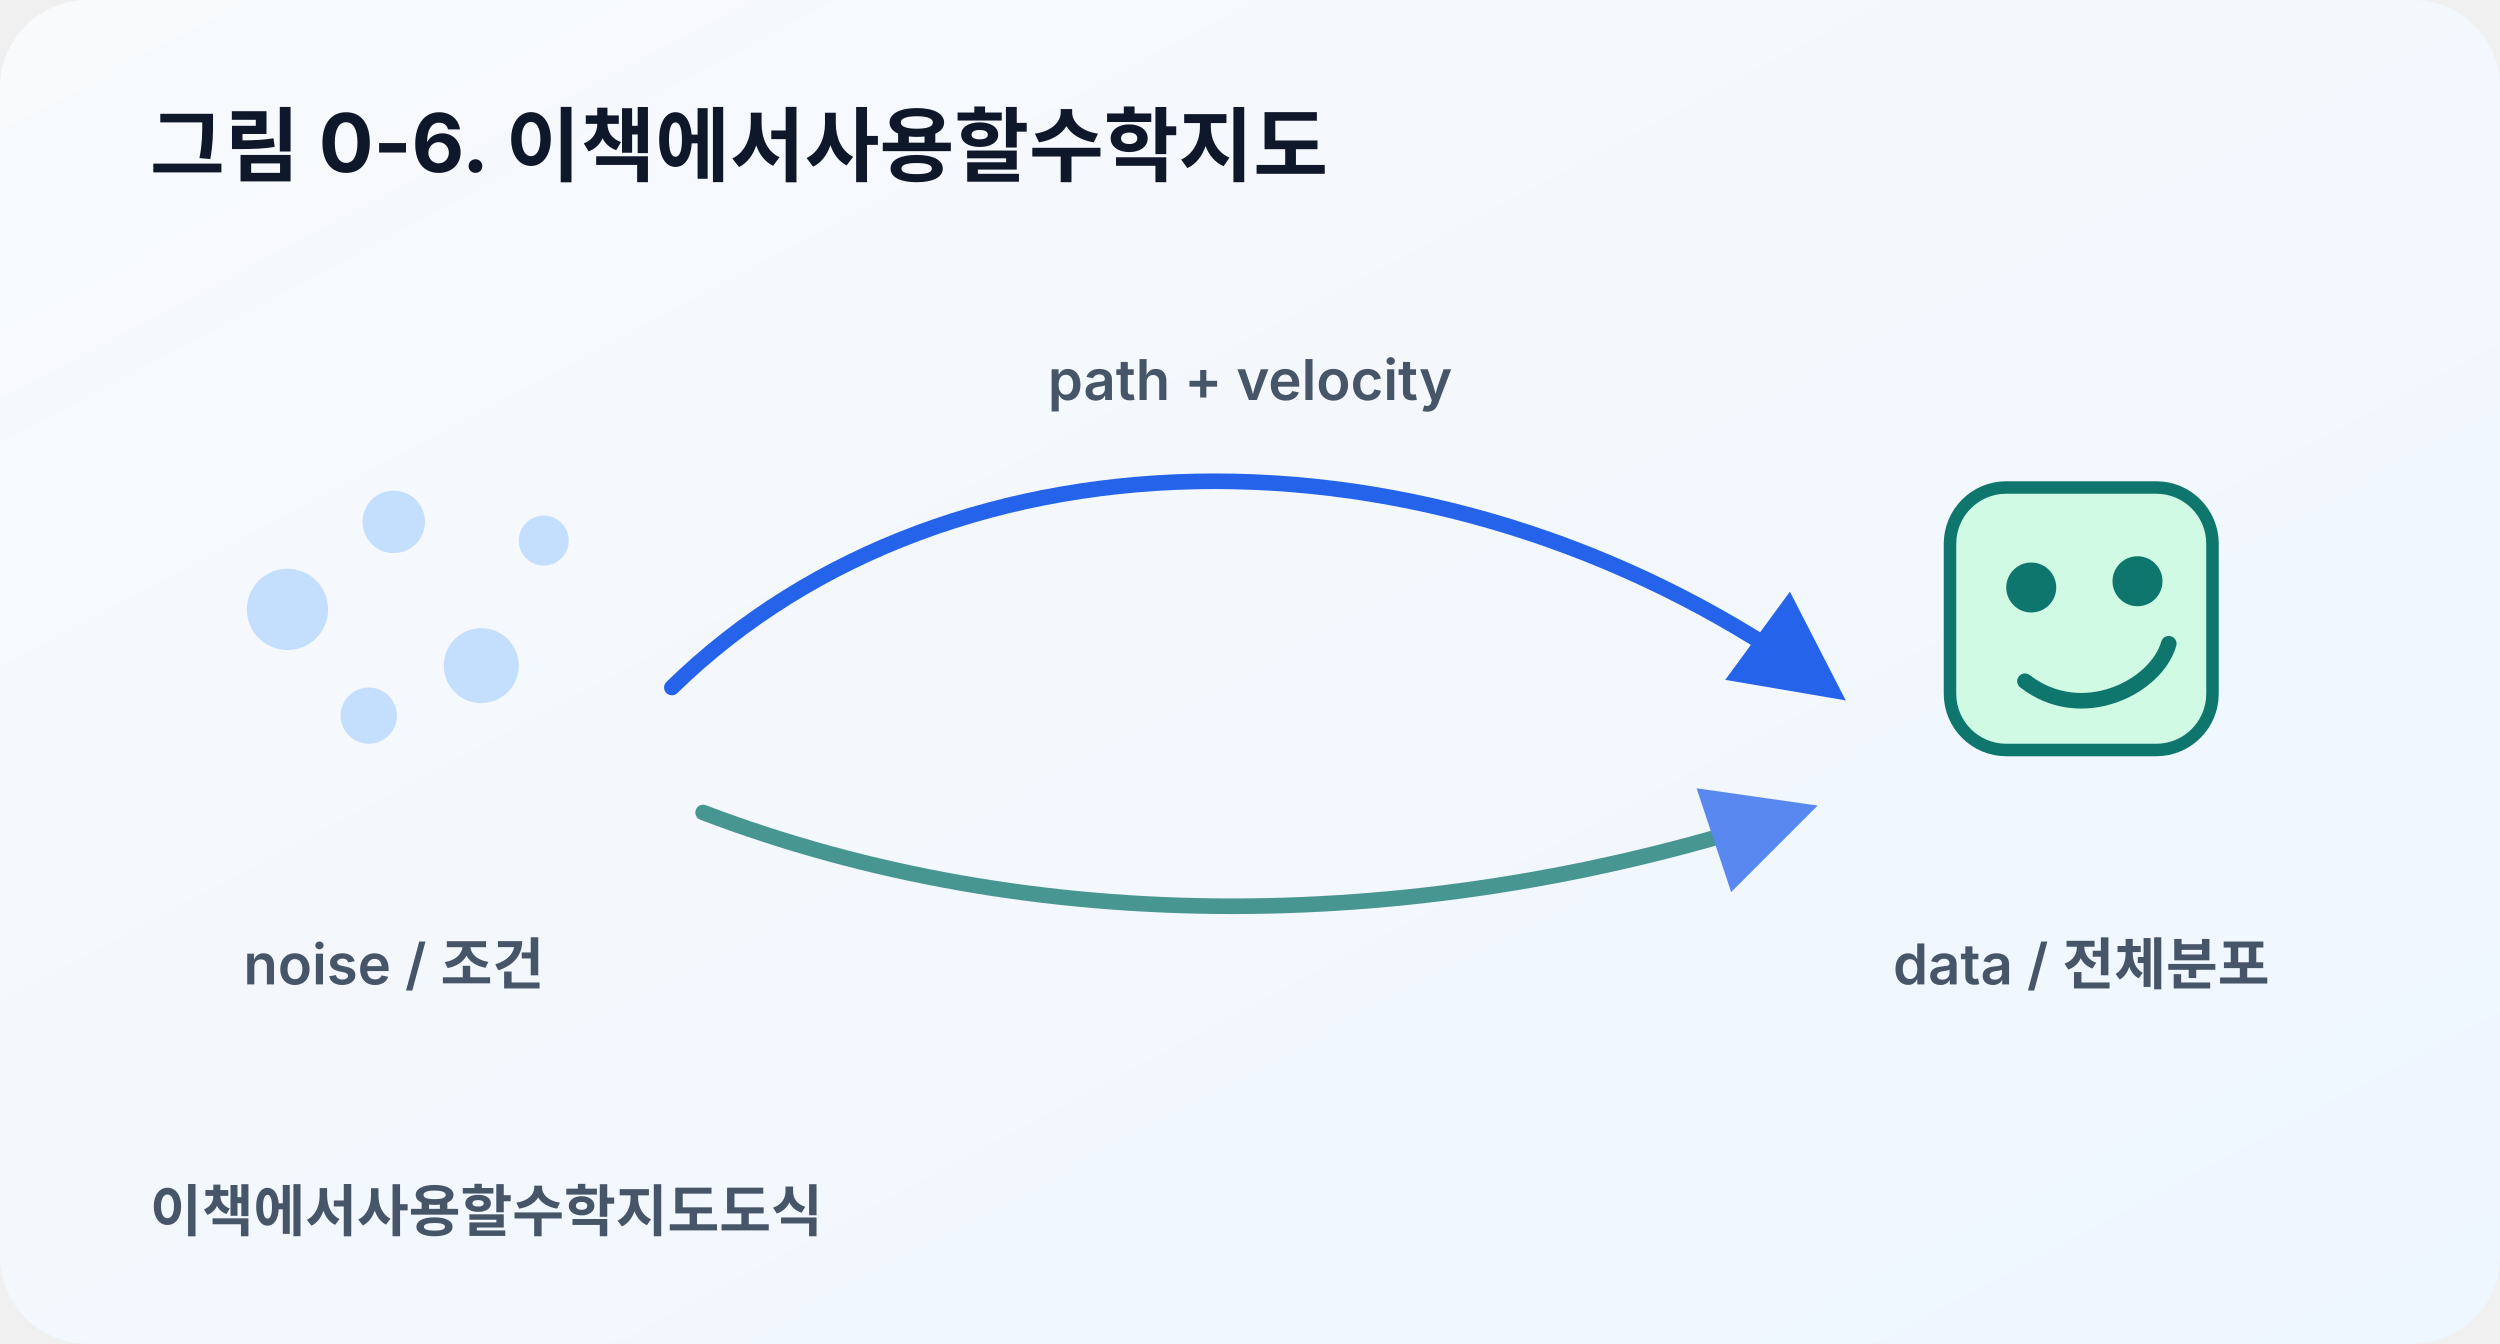
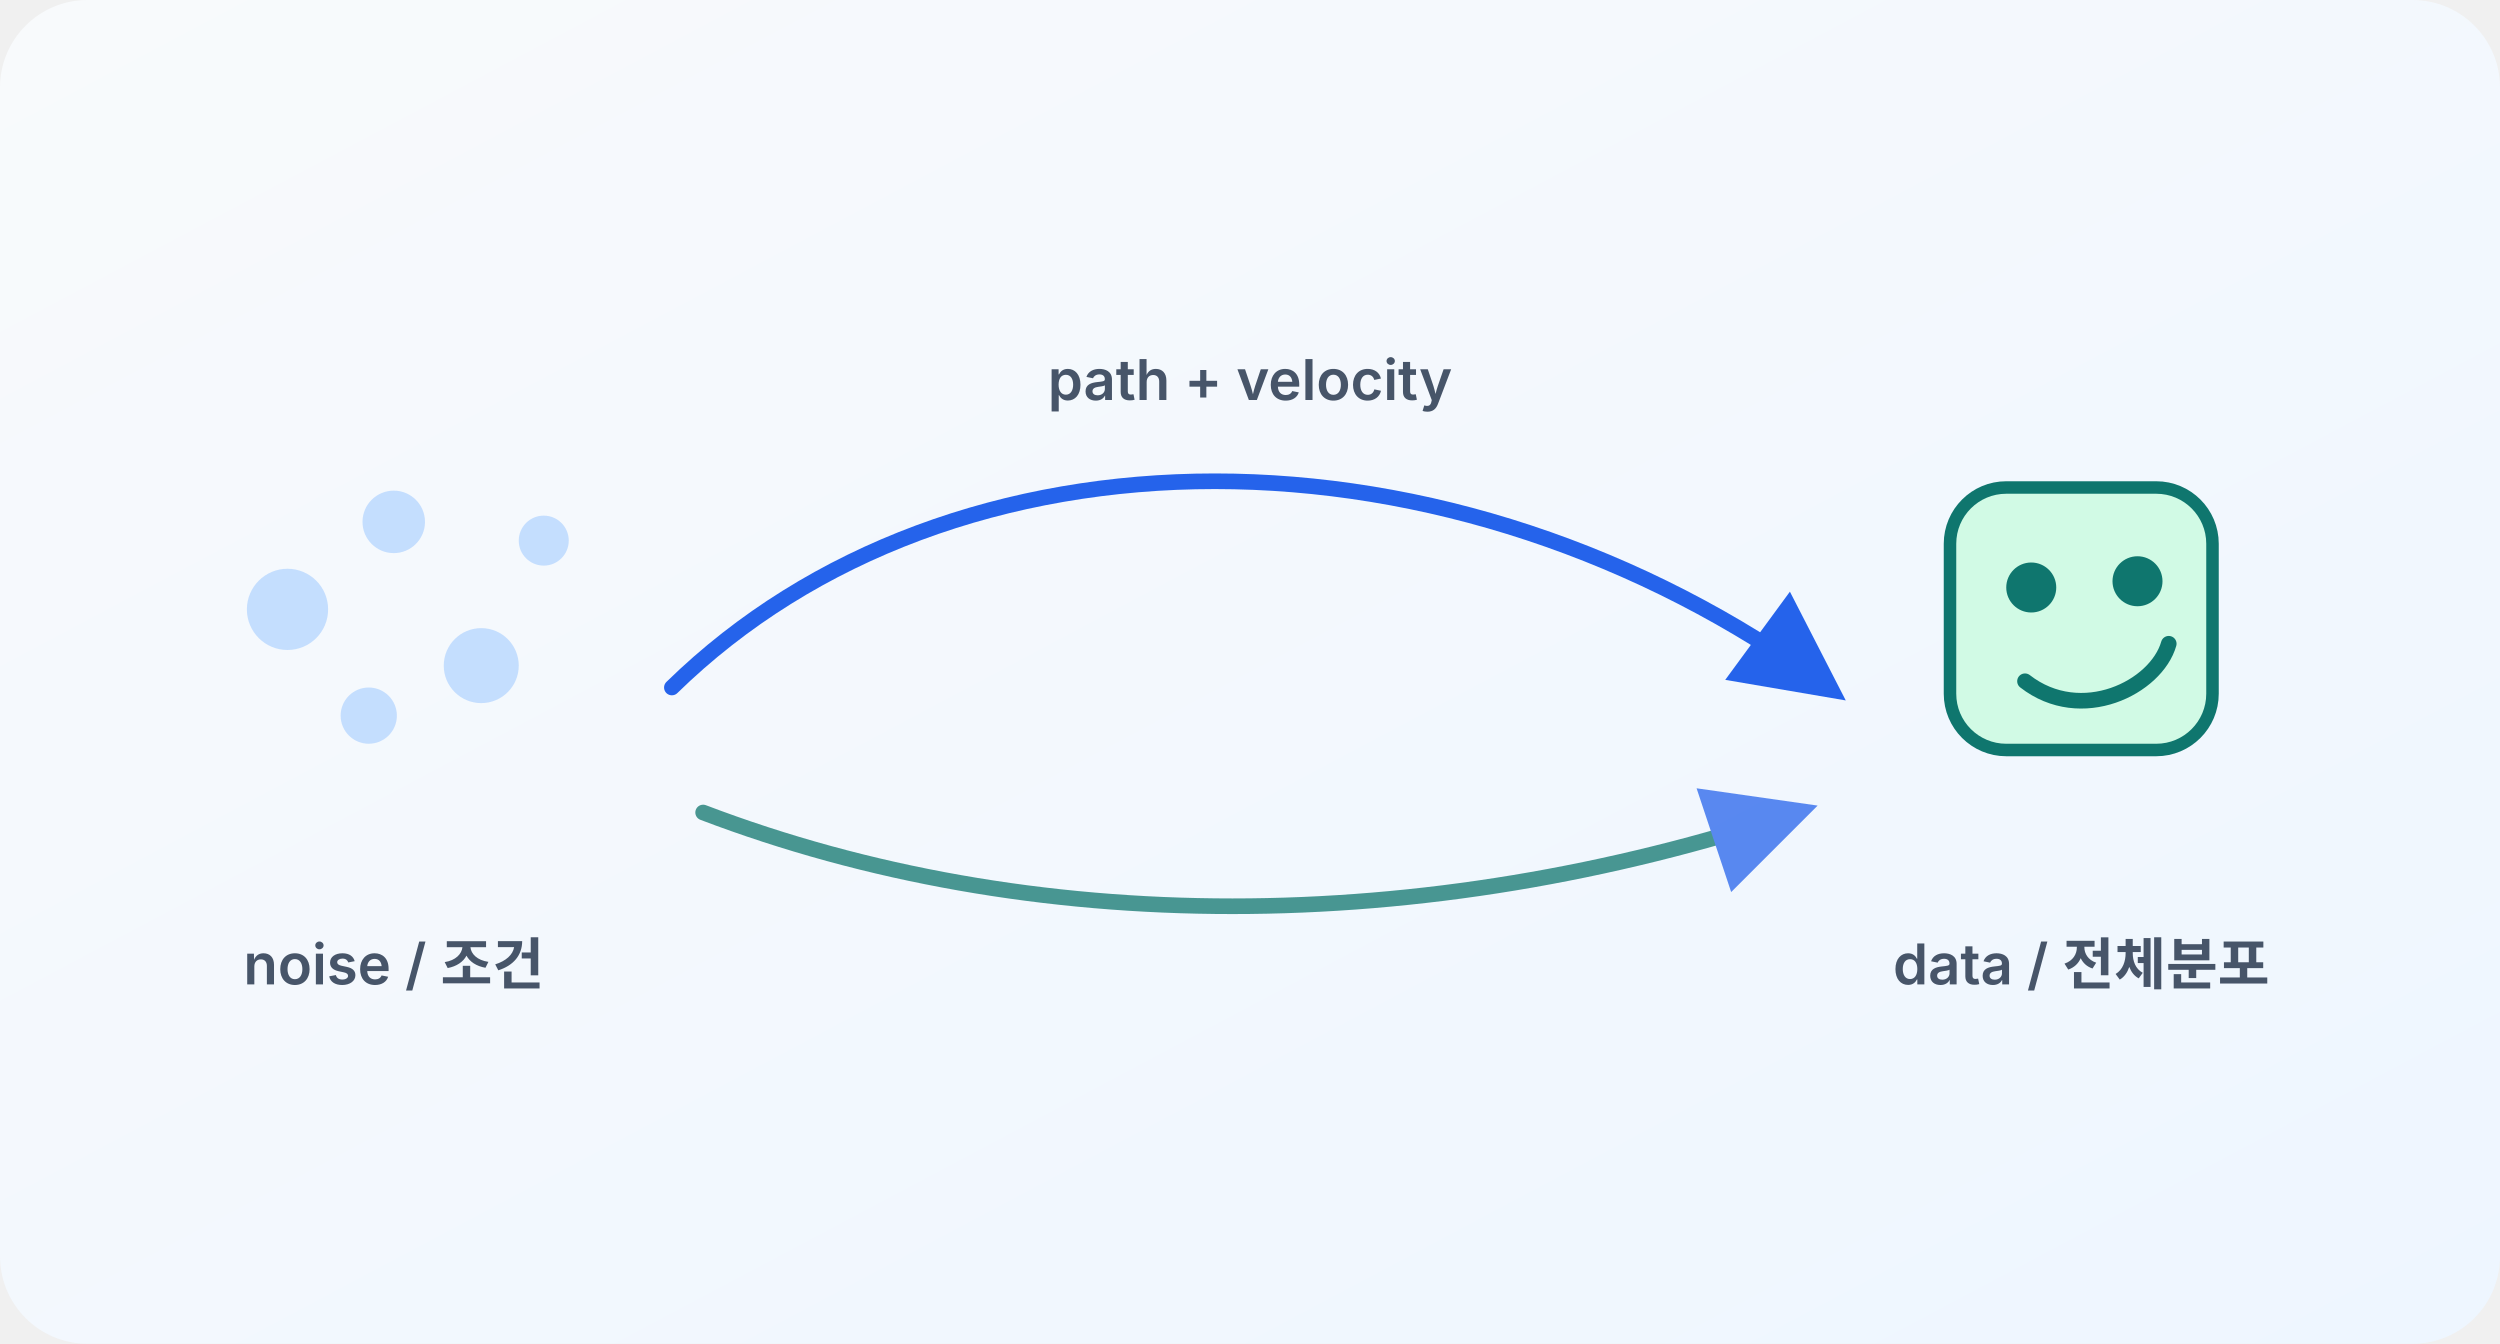
<svg xmlns="http://www.w3.org/2000/svg" viewBox="0 0 800 430" role="img">
  <defs>
    <marker id="arrow" viewBox="0 0 10 10" refX="8" refY="5" markerWidth="7" markerHeight="7" orient="auto-start-reverse">
      <path d="M0 0 L10 5 L0 10 z" fill="#2563eb" />
    </marker>
    <linearGradient id="bg" x1="0" x2="1" y1="0" y2="1">
      <stop offset="0" stop-color="#f8fafc" />
      <stop offset="1" stop-color="#eef6ff" />
    </linearGradient>
  </defs>
  <style>.bg{fill:url(#bg)}.title{font:700 26px -apple-system,BlinkMacSystemFont,'Noto Sans KR',sans-serif;fill:#0f172a}.small{font:600 18px -apple-system,BlinkMacSystemFont,'Noto Sans KR',sans-serif;fill:#475569}.label{font:700 19px -apple-system,BlinkMacSystemFont,'Noto Sans KR',sans-serif;fill:#0f172a}.light{fill:#fff}.panel{fill:#fff;stroke:#bfdbfe;stroke-width:3}.panel.alt{fill:#ecfeff;stroke:#99f6e4}.net,.hub{fill:#0f766e}.arrow{fill:none;stroke:#2563eb;stroke-width:5;stroke-linecap:round;marker-end:url(#arrow)}.arrow.soft{stroke:#0f766e;opacity:.75}.curve{fill:none;stroke:#7c3aed;stroke-width:5;stroke-linecap:round;marker-end:url(#arrow)}.dot{fill:#2563eb}.dot2{fill:#0f766e}.cloud circle{fill:#bfdbfe;opacity:.9}.data rect{fill:#d1fae5;stroke:#0f766e;stroke-width:4}.data circle{fill:#0f766e}.data path{fill:none;stroke:#0f766e;stroke-width:5;stroke-linecap:round}.link{stroke:#94a3b8;stroke-width:3;opacity:.75}</style>
  <rect class="bg" width="800" height="430" rx="28" />
-   <text x="48" y="56" class="title">그림 0-6. 이책에서사용할수학지도</text>
  <g class="cloud" transform="translate(92,195)">
    <circle cx="0" cy="0" r="13" />
    <circle cx="34" cy="-28" r="10" />
    <circle cx="62" cy="18" r="12" />
    <circle cx="26" cy="34" r="9" />
    <circle cx="82" cy="-22" r="8" />
  </g>
  <path d="M215 220 C305 132 465 132 585 220" class="arrow" />
  <path d="M225 260 C330 300 455 300 575 260" class="arrow soft" />
  <g class="data" transform="translate(666,198)">
    <rect x="-42" y="-42" width="84" height="84" rx="18" />
    <circle cx="-16" cy="-10" r="8" />
    <circle cx="18" cy="-12" r="8" />
    <path d="M-18 20 C0 34 24 22 28 8" />
  </g>
  <text x="126" y="315" text-anchor="middle" class="small">noise / 조건</text>
  <text x="400" y="128" text-anchor="middle" class="small">path + velocity</text>
  <text x="666" y="315" text-anchor="middle" class="small">data / 전체분포</text>
-   <text x="48" y="394" class="small">이책에서사용할수학지도도식</text>
</svg>
